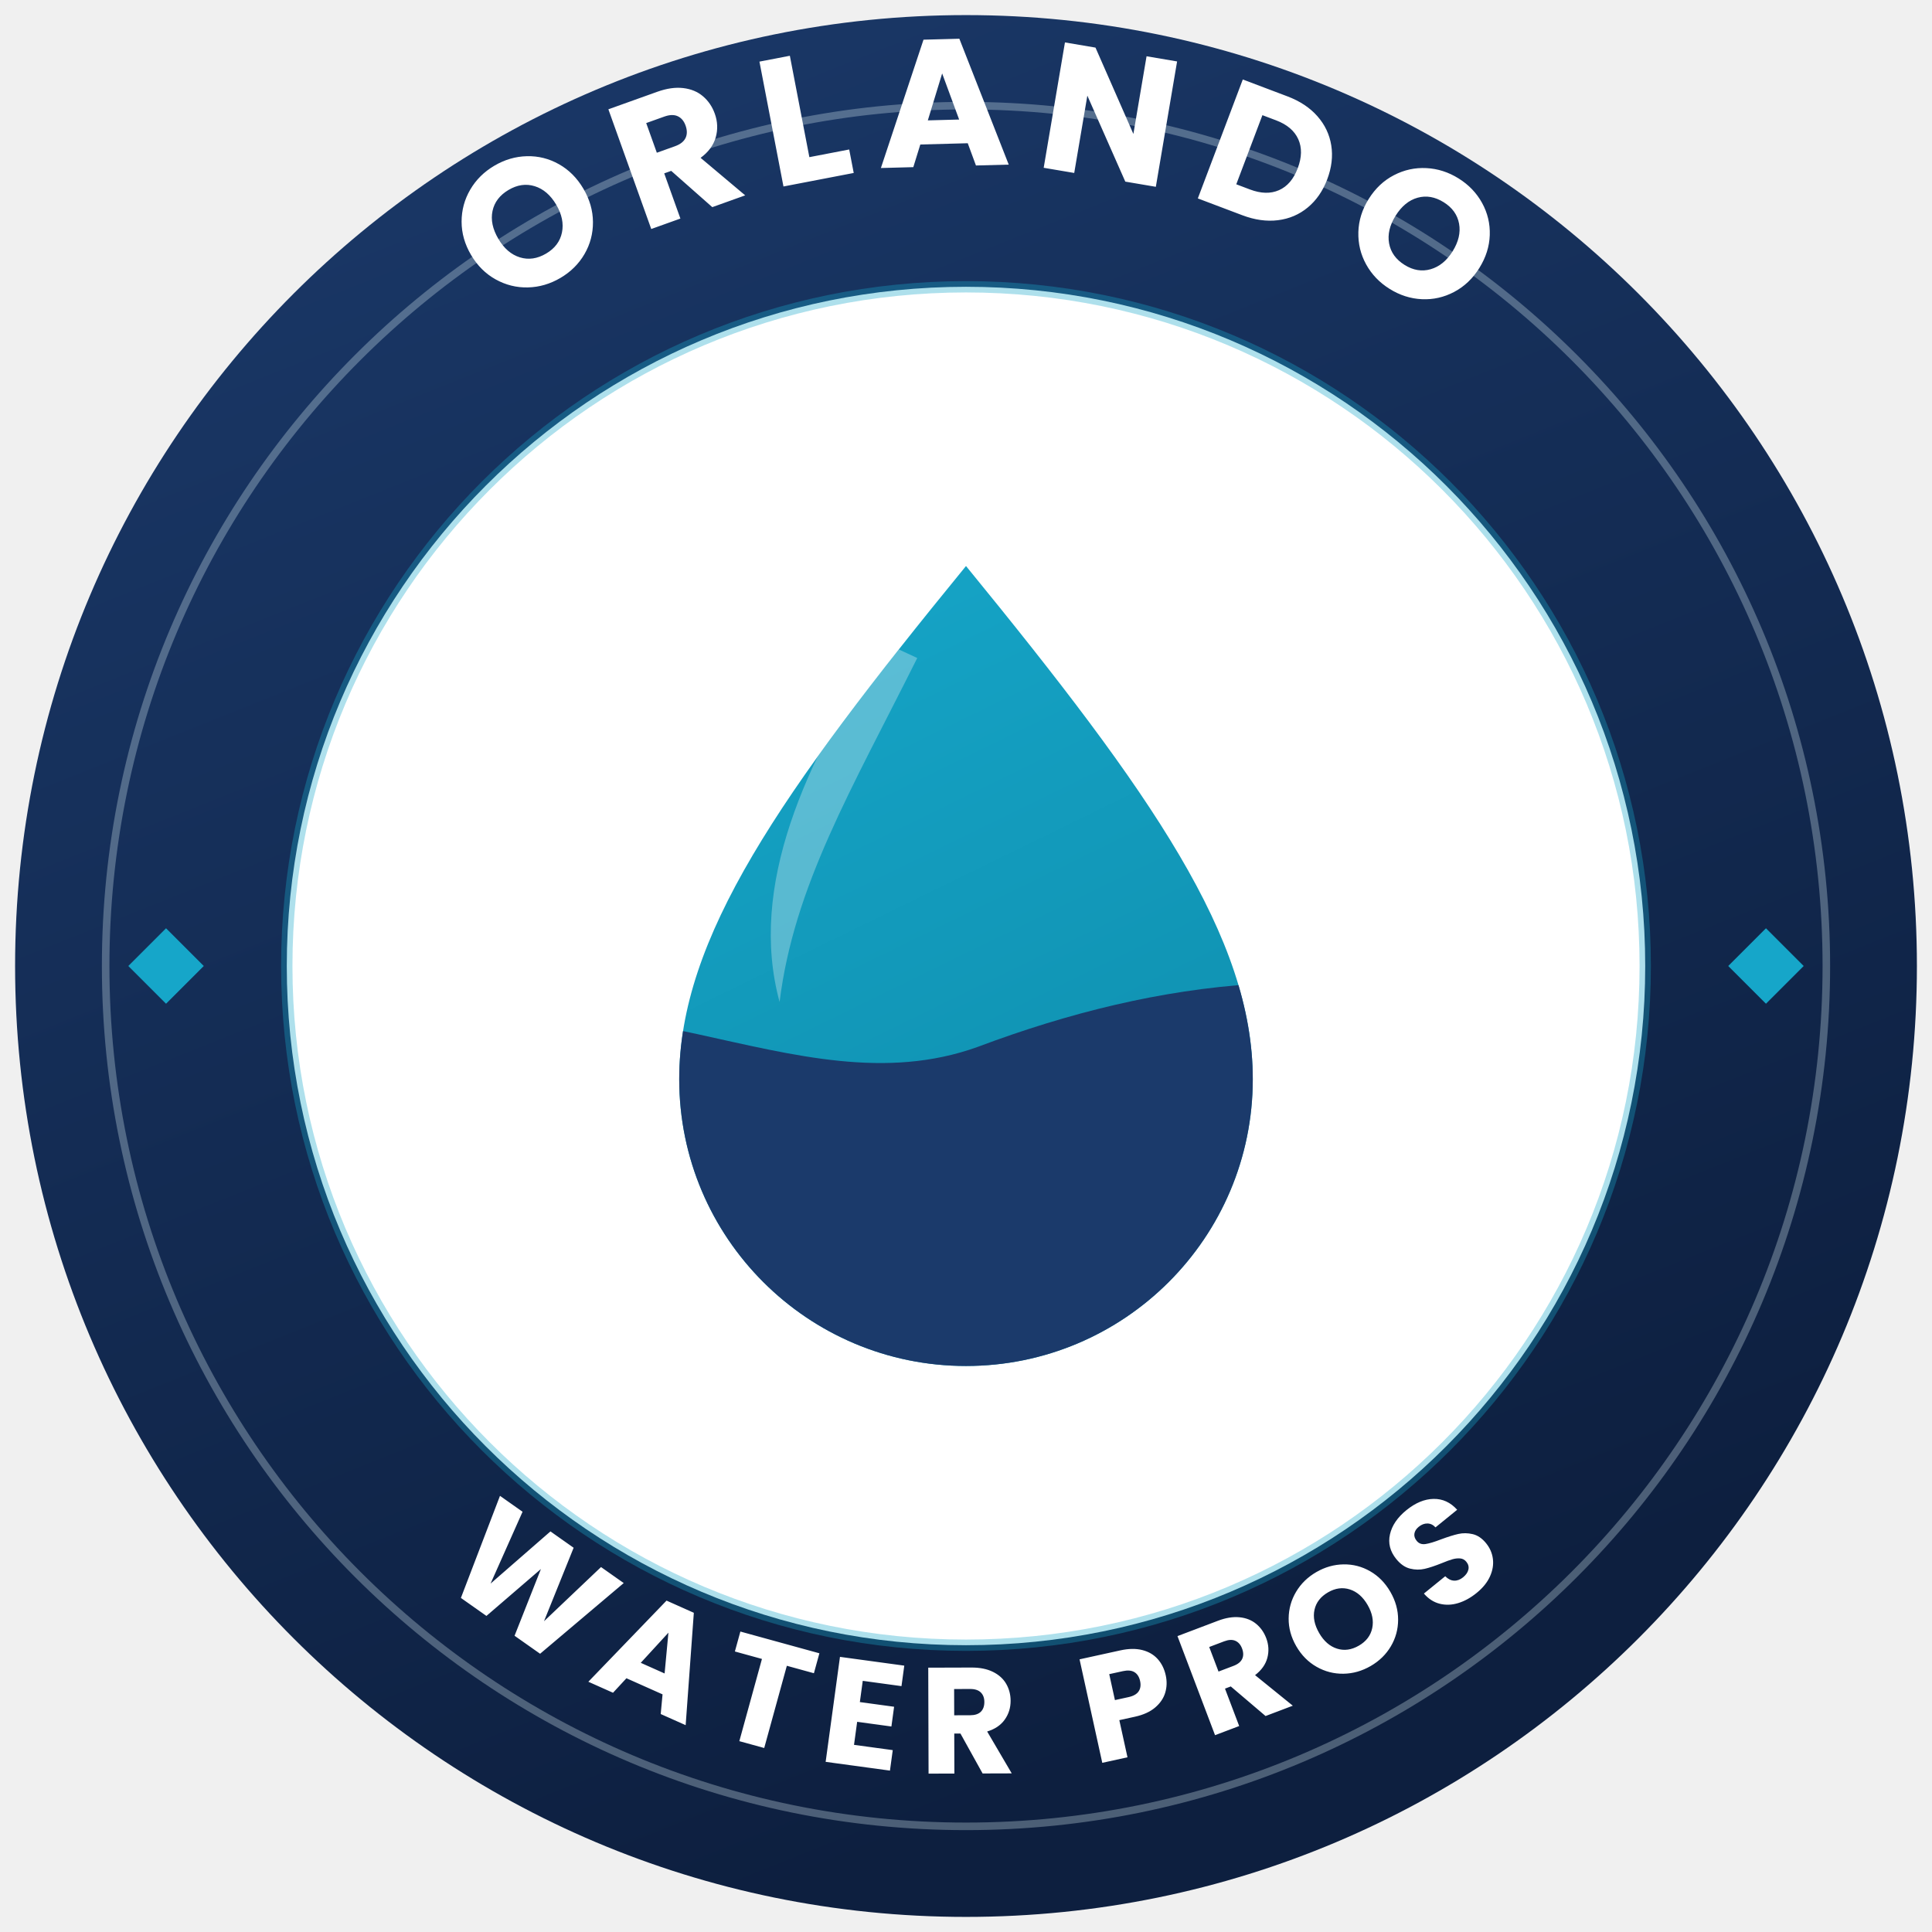
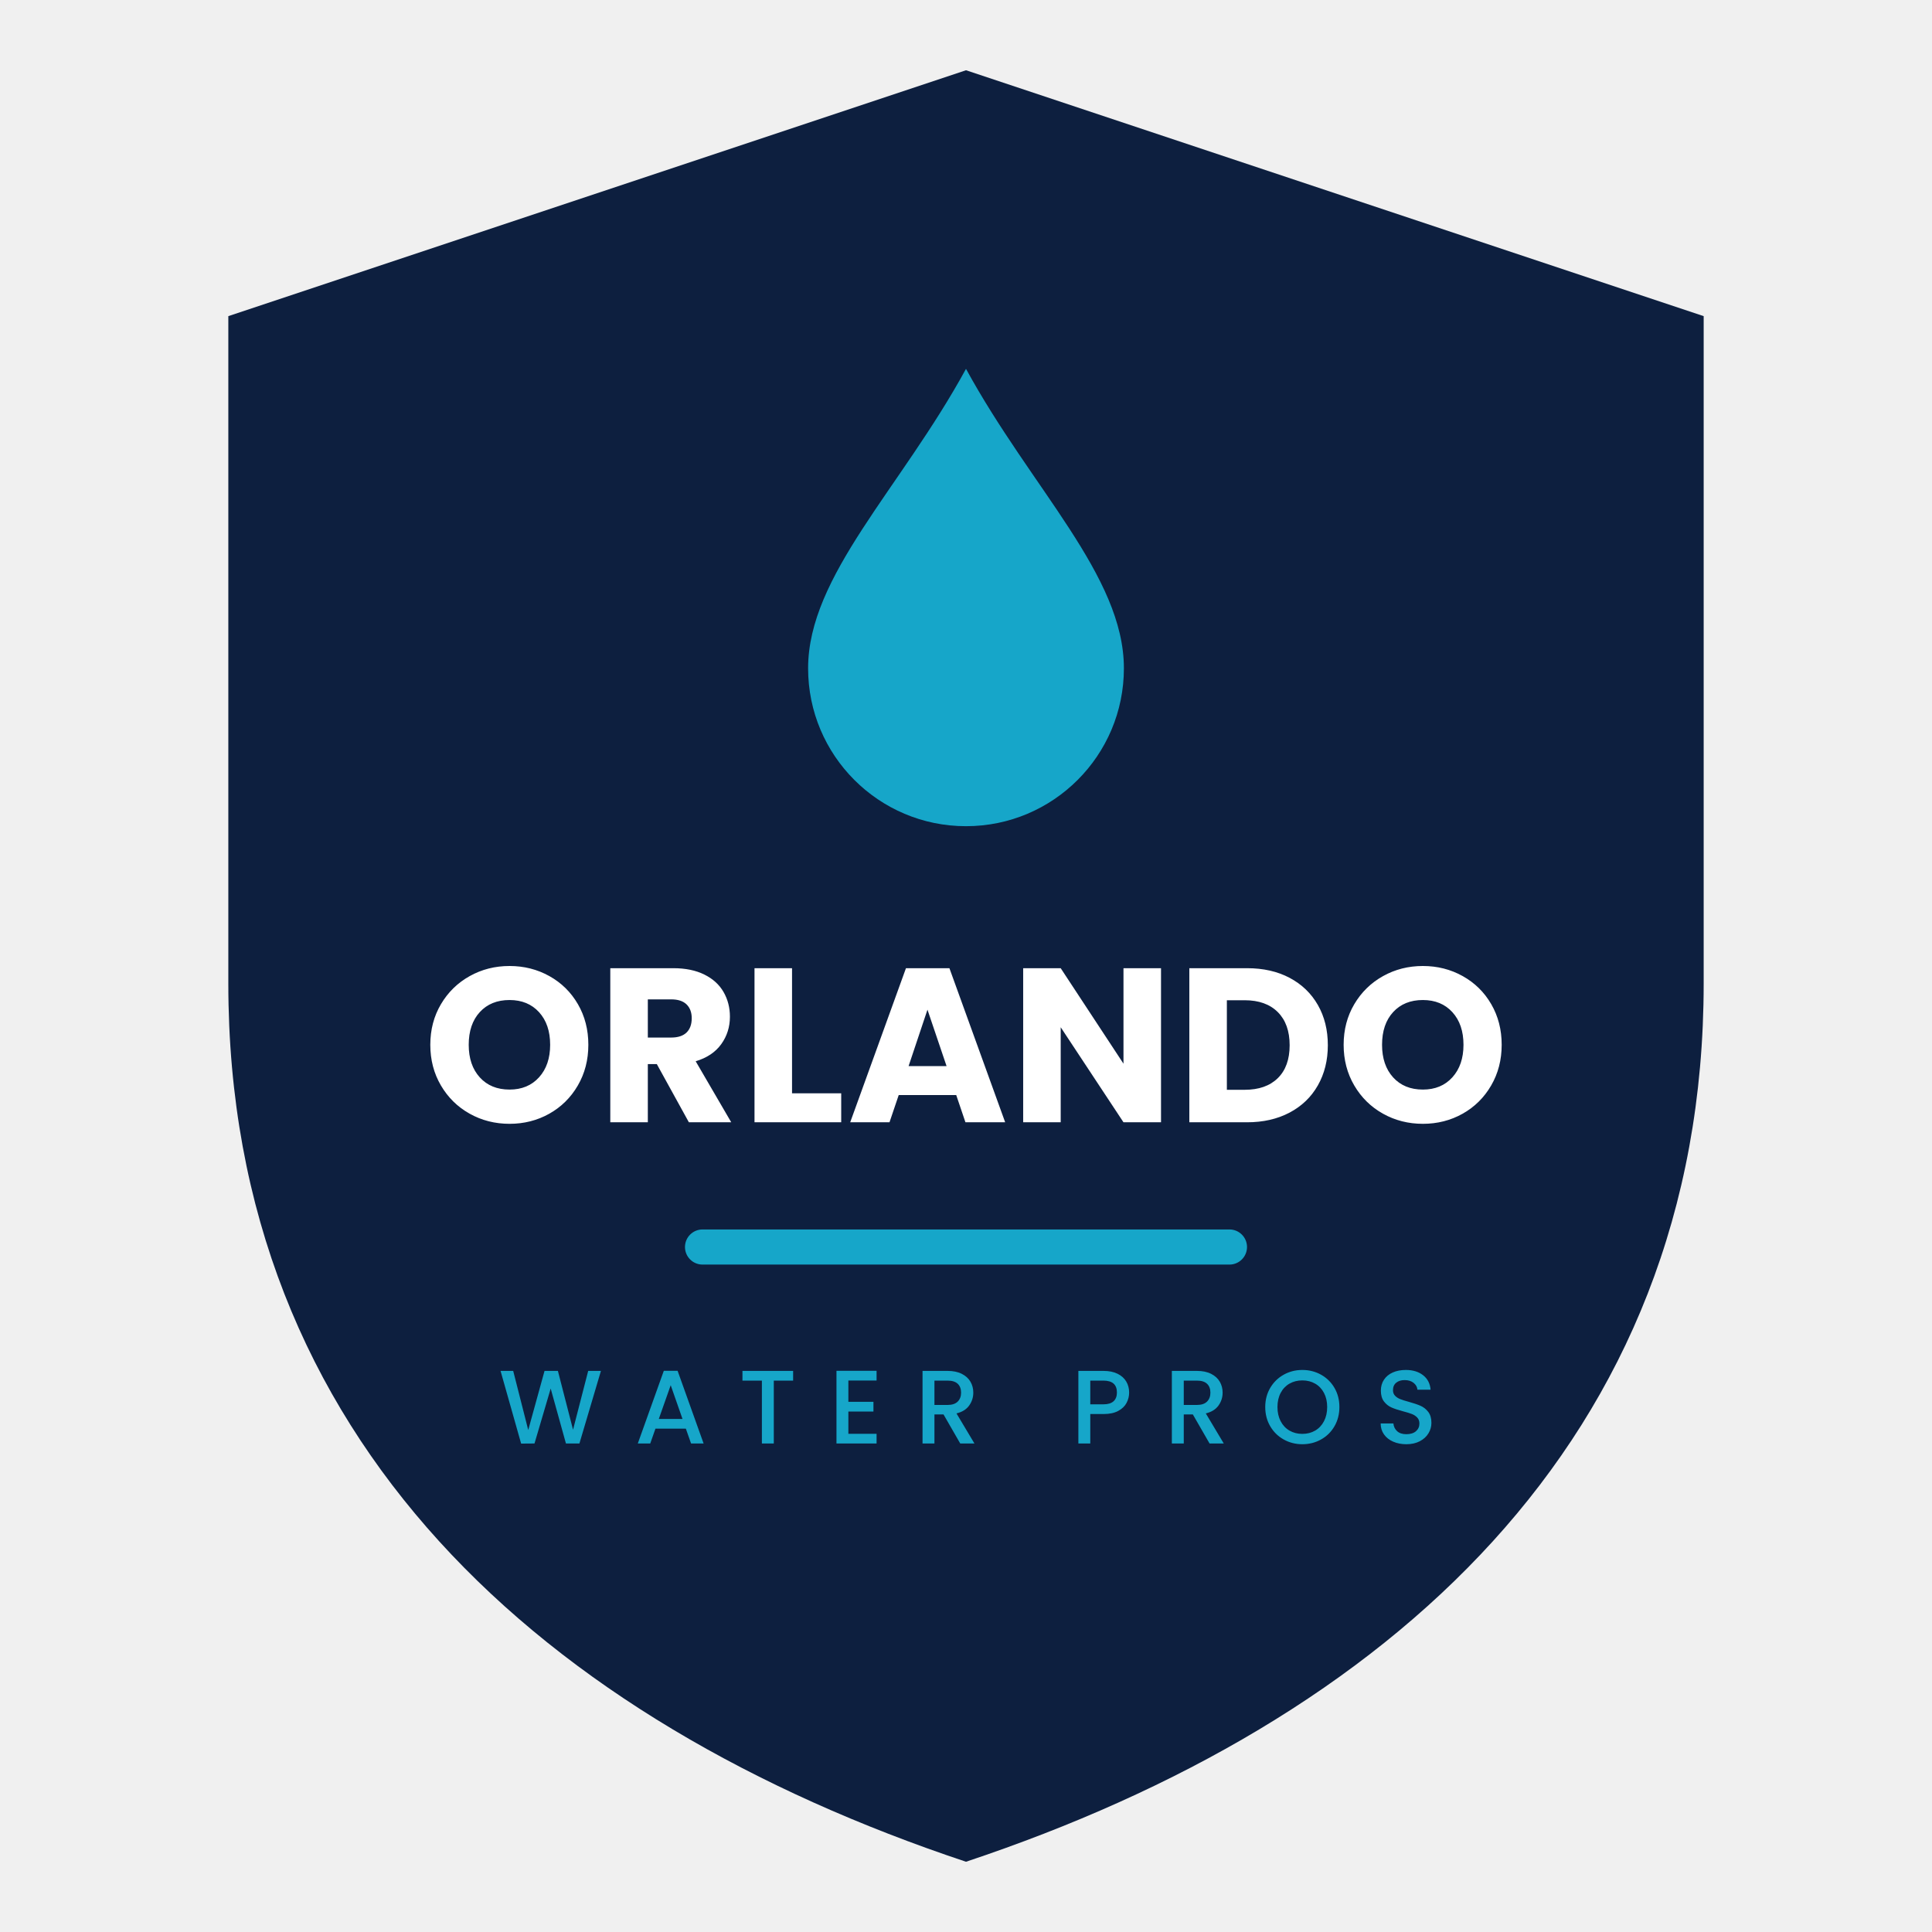
- <svg xmlns="http://www.w3.org/2000/svg" viewBox="0 0 512 512" width="512" height="512" role="img" aria-label="Orlando Water Pros">
-   <defs>
-     <linearGradient id="gbd" x1="0" y1="0" x2="0.35" y2="1">
-       <stop offset="0" stop-color="#16a6c9" />
-       <stop offset="1" stop-color="#0f8fae" />
-     </linearGradient>
-     <linearGradient id="ring" x1="0" y1="0" x2="0.4" y2="1">
-       <stop offset="0" stop-color="#1b3a6b" />
-       <stop offset="1" stop-color="#0d1f3f" />
-     </linearGradient>
-   </defs>
-   <circle cx="256.0" cy="256.0" r="252" fill="url(#ring)" />
-   <circle cx="256.0" cy="256.0" r="228" fill="none" stroke="#e2f4f9" stroke-width="2" opacity="0.30" />
-   <circle cx="256.0" cy="256.0" r="180" fill="#ffffff" />
-   <circle cx="256.0" cy="256.0" r="180" fill="none" stroke="#16a6c9" stroke-width="3" opacity="0.35" />
-   <g>
-     <clipPath id="clipbd">
-       <path d="M 256.00 150.00 C 305.40 210.42 332.00 248.58 332.00 286.00 A 76.00 76.00 0 1 1 180.00 286.00 C 180.00 248.58 206.60 210.42 256.00 150.00 Z" />
-     </clipPath>
-     <path d="M 256.00 150.00 C 305.40 210.42 332.00 248.58 332.00 286.00 A 76.00 76.00 0 1 1 180.00 286.00 C 180.00 248.58 206.60 210.42 256.00 150.00 Z" fill="url(#gbd)" />
-     <g clip-path="url(#clipbd)">
-       <path d="M 104.00 276.67 C 161.76 251.23 210.40 294.95 259.04 277.46 C 307.68 259.18 356.32 253.61 408.00 270.31 L 408.00 514.00 L 104.00 514.00 Z" fill="#1b3a6b" />
-       <path d="M 243.08 174.38 C 225.60 209.36 210.40 234.80 206.60 265.54 C 198.24 234.80 213.44 201.94 233.96 170.14 Z" fill="#ffffff" opacity="0.3" />
-     </g>
-   </g>
-   <path d="M124.832 67.562Q122.321 63.303 122.327 58.73Q122.334 54.157 124.623 50.244Q126.913 46.33 131.007 43.917Q135.1 41.503 139.633 41.394Q144.165 41.285 148.128 43.517Q152.092 45.75 154.603 50.008Q157.114 54.267 157.14 58.849Q157.167 63.43 154.898 67.331Q152.629 71.232 148.535 73.646Q144.442 76.059 139.909 76.169Q135.377 76.278 131.36 74.049Q127.343 71.821 124.832 67.562ZM147.408 54.25Q145.141 50.405 141.7 49.342Q138.259 48.278 134.785 50.326Q131.271 52.398 130.524 55.903Q129.776 59.409 132.068 63.295Q134.335 67.141 137.777 68.204Q141.218 69.268 144.732 67.196Q148.205 65.148 148.928 61.601Q149.651 58.054 147.408 54.25Z M188.765 54.894 177.878 45.282 176.025 45.945 180.314 57.92 172.587 60.688 161.225 28.965 174.194 24.32Q177.945 22.977 181.058 23.34Q184.171 23.704 186.299 25.517Q188.427 27.329 189.43 30.131Q190.563 33.294 189.668 36.419Q188.773 39.544 185.666 41.829L197.486 51.77ZM174.067 40.477 178.857 38.762Q180.981 38.001 181.671 36.581Q182.36 35.162 181.681 33.264Q181.033 31.456 179.599 30.797Q178.165 30.138 176.041 30.899L171.251 32.614Z M214.49 41.646 225.048 39.615 226.245 45.837 207.627 49.419 201.26 16.33 209.321 14.779Z M256.464 37.958 243.893 38.293 242.036 44.297 233.447 44.525 244.738 10.517 254.239 10.264 267.323 43.624 258.638 43.855ZM254.184 31.681 249.682 19.46 245.883 31.902Z M306.309 49.505 298.216 48.132 288.157 25.346 284.681 45.837 276.589 44.465 282.223 11.243 290.316 12.615 300.359 35.497 303.85 14.911 311.943 16.283Z M351.726 47.534Q349.978 52.159 346.577 54.978Q343.176 57.798 338.68 58.356Q334.184 58.914 329.245 57.046L317.437 52.582L329.354 21.063L341.162 25.528Q346.146 27.412 349.125 30.797Q352.105 34.181 352.798 38.523Q353.492 42.865 351.726 47.534ZM343.914 44.58Q345.561 40.225 344.053 36.884Q342.545 33.543 338.19 31.896L334.553 30.521L327.627 48.84L331.264 50.215Q335.619 51.861 338.943 50.398Q342.267 48.936 343.914 44.58Z M362.726 52.718Q365.347 48.526 369.408 46.423Q373.468 44.32 377.997 44.547Q382.525 44.774 386.554 47.294Q390.583 49.813 392.77 53.785Q394.957 57.756 394.804 62.302Q394.65 66.849 392.029 71.041Q389.408 75.233 385.355 77.369Q381.302 79.505 376.794 79.29Q372.286 79.076 368.257 76.556Q364.228 74.037 362.041 70.065Q359.854 66.094 359.979 61.502Q360.105 56.91 362.726 52.718ZM384.948 66.613Q387.314 62.828 386.671 59.284Q386.028 55.74 382.61 53.602Q379.15 51.439 375.695 52.392Q372.24 53.346 369.848 57.171Q367.482 60.956 368.125 64.5Q368.768 68.044 372.227 70.207Q375.646 72.345 379.126 71.351Q382.606 70.357 384.948 66.613Z" fill="#ffffff" />
-   <path d="M165.293 419.529 143.132 438.262 136.364 433.492 143.35 415.806 128.91 428.237 122.142 423.467 132.501 396.414 138.484 400.631 130.01 419.665 145.873 405.839 152.02 410.172 144.166 429.644 159.277 415.288Z M175.582 449.023 166.012 444.753 162.456 448.597 155.918 445.68 176.639 424.177 183.871 427.405 181.707 457.188 175.095 454.237ZM176.127 443.484 177.138 432.678 169.807 440.664Z M217.148 438.139 215.694 443.423 208.521 441.449 202.525 463.239 195.93 461.425 201.926 439.635 194.753 437.661 196.206 432.377Z M228.638 445.44 227.87 451.068 236.946 452.306 236.232 457.538 227.156 456.299 226.323 462.403 236.588 463.803 235.848 469.233 218.805 466.908 222.602 439.086 239.644 441.411 238.903 446.841Z M260.4 469.988 254.528 459.405 252.888 459.41 252.92 470.01 246.08 470.031 245.996 441.951 257.476 441.916Q260.796 441.906 263.139 443.059Q265.483 444.212 266.649 446.229Q267.815 448.246 267.822 450.726Q267.831 453.526 266.257 455.73Q264.684 457.935 261.607 458.864L268.12 469.965ZM252.874 454.57 257.114 454.558Q258.994 454.552 259.931 453.629Q260.868 452.706 260.863 451.026Q260.858 449.426 259.916 448.509Q258.973 447.592 257.093 447.598L252.853 447.61Z M300.775 454.947 296.633 455.856 298.795 465.701 292.114 467.168 286.093 439.741 296.916 437.365Q300.198 436.645 302.712 437.28Q305.227 437.916 306.797 439.66Q308.368 441.404 308.934 443.982Q309.457 446.366 308.796 448.579Q308.135 450.792 306.135 452.501Q304.135 454.209 300.775 454.947ZM302.136 445.475Q301.775 443.834 300.641 443.141Q299.506 442.448 297.591 442.868L293.958 443.666L295.467 450.542L299.101 449.745Q301.015 449.324 301.755 448.22Q302.496 447.116 302.136 445.475Z M335.389 454.765 326.17 446.924 324.637 447.506 328.395 457.417 321.999 459.842 312.043 433.586 322.778 429.516Q325.882 428.339 328.481 428.594Q331.081 428.849 332.881 430.327Q334.682 431.804 335.561 434.123Q336.554 436.741 335.857 439.358Q335.159 441.976 332.606 443.928L342.607 452.028ZM322.921 442.98 326.885 441.477Q328.643 440.81 329.196 439.617Q329.749 438.423 329.153 436.852Q328.586 435.356 327.38 434.829Q326.175 434.302 324.417 434.969L320.453 436.472Z M343.528 436.273Q341.467 432.705 341.506 428.895Q341.545 425.084 343.481 421.84Q345.418 418.596 348.847 416.615Q352.276 414.634 356.054 414.576Q359.832 414.518 363.118 416.408Q366.404 418.297 368.465 421.864Q370.526 425.432 370.515 429.25Q370.503 433.068 368.584 436.302Q366.664 439.536 363.235 441.517Q359.806 443.498 356.029 443.556Q352.251 443.614 348.92 441.727Q345.589 439.84 343.528 436.273ZM362.439 425.346Q360.577 422.125 357.718 421.214Q354.858 420.302 351.949 421.983Q349.005 423.684 348.356 426.6Q347.708 429.515 349.589 432.771Q351.45 435.992 354.31 436.903Q357.17 437.815 360.113 436.114Q363.023 434.433 363.651 431.483Q364.28 428.533 362.439 425.346Z M377.349 422.309 383 417.72Q384.108 418.83 385.339 418.887Q386.57 418.944 387.719 418.011Q388.899 417.053 389.141 415.955Q389.383 414.857 388.601 413.894Q387.946 413.087 386.974 413Q386.002 412.913 384.933 413.215Q383.863 413.516 382.051 414.266Q379.41 415.328 377.545 415.76Q375.68 416.193 373.684 415.701Q371.687 415.209 370.023 413.16Q367.553 410.117 368.358 406.603Q369.164 403.089 372.704 400.215Q376.306 397.29 379.91 397.224Q383.514 397.157 386.165 400.105L380.421 404.77Q379.501 403.764 378.295 403.739Q377.089 403.713 375.971 404.621Q375.009 405.402 374.835 406.394Q374.661 407.385 375.442 408.348Q376.3 409.404 377.772 409.187Q379.245 408.97 381.911 407.939Q384.603 406.939 386.452 406.519Q388.301 406.1 390.273 406.56Q392.244 407.021 393.832 408.977Q395.345 410.84 395.633 413.131Q395.922 415.422 394.852 417.785Q393.782 420.147 391.328 422.139Q388.937 424.081 386.413 424.842Q383.888 425.604 381.519 425.003Q379.15 424.401 377.349 422.309Z" fill="#ffffff" />
-   <path d="M 44.00 246.00 L 54.00 256.00 L 44.00 266.00 L 34.00 256.00 Z" fill="#16a6c9" />
-   <path d="M 468.00 246.00 L 478.00 256.00 L 468.00 266.00 L 458.00 256.00 Z" fill="#16a6c9" />
+ <svg xmlns="http://www.w3.org/2000/svg" viewBox="0 0 220 220" width="220" height="220" role="img" aria-label="Orlando Water Pros">
+   <path d="M110 8 L194 36 V112 C194 164 158 196 110 212 C62 196 26 164 26 112 V36 Z" fill="#0d1f3f" />
+   <path d="M50 8 C62 30 79 46 79 63 A29 29 0 1 1 21 63 C21 46 38 30 50 8 Z" transform="translate(79.000 37.040) scale(0.62)" fill="#16a6c9" />
+   <path d="M152.348 66.969Q152.348 60.583 155.355 55.499Q158.362 50.415 163.477 47.563Q168.592 44.711 174.73 44.711Q180.868 44.711 185.983 47.563Q191.098 50.415 194.043 55.499Q196.988 60.583 196.988 66.969Q196.988 73.355 194.012 78.47Q191.036 83.585 185.952 86.437Q180.868 89.289 174.73 89.289Q168.592 89.289 163.477 86.437Q158.362 83.585 155.355 78.47Q152.348 73.355 152.348 66.969ZM186.2 66.969Q186.2 61.203 183.069 57.762Q179.938 54.321 174.73 54.321Q169.46 54.321 166.329 57.731Q163.198 61.141 163.198 66.969Q163.198 72.735 166.329 76.176Q169.46 79.617 174.73 79.617Q179.938 79.617 183.069 76.145Q186.2 72.673 186.2 66.969Z M225.384 88.855 216.332 72.425H213.79V88.855H203.188V45.331H220.982Q226.128 45.331 229.755 47.129Q233.382 48.927 235.18 52.058Q236.978 55.189 236.978 59.033Q236.978 63.373 234.529 66.783Q232.08 70.193 227.306 71.619L237.35 88.855ZM213.79 64.923H220.362Q223.276 64.923 224.733 63.497Q226.19 62.071 226.19 59.467Q226.19 56.987 224.733 55.561Q223.276 54.135 220.362 54.135H213.79Z M254.524 80.671H268.412V88.855H243.922V45.331H254.524Z M300.9 81.167H284.656L282.052 88.855H270.954L286.702 45.331H298.978L314.726 88.855H303.504ZM298.172 72.983 292.778 57.049 287.446 72.983Z M358.746 88.855H348.144L330.412 62.009V88.855H319.81V45.331H330.412L348.144 72.301V45.331H358.746Z M405.866 67.093Q405.866 73.479 403.045 78.439Q400.224 83.399 395.047 86.127Q389.87 88.855 383.05 88.855H366.744V45.331H383.05Q389.932 45.331 395.078 48.059Q400.224 50.787 403.045 55.716Q405.866 60.645 405.866 67.093ZM395.078 67.093Q395.078 61.079 391.73 57.731Q388.382 54.383 382.368 54.383H377.346V79.679H382.368Q388.382 79.679 391.73 76.393Q395.078 73.107 395.078 67.093Z M410.33 66.969Q410.33 60.583 413.337 55.499Q416.344 50.415 421.459 47.563Q426.574 44.711 432.712 44.711Q438.85 44.711 443.965 47.563Q449.08 50.415 452.025 55.499Q454.97 60.583 454.97 66.969Q454.97 73.355 451.994 78.47Q449.018 83.585 443.934 86.437Q438.85 89.289 432.712 89.289Q426.574 89.289 421.459 86.437Q416.344 83.585 413.337 78.47Q410.33 73.355 410.33 66.969ZM444.182 66.969Q444.182 61.203 441.051 57.762Q437.92 54.321 432.712 54.321Q427.442 54.321 424.311 57.731Q421.18 61.141 421.18 66.969Q421.18 72.735 424.311 76.176Q427.442 79.617 432.712 79.617Q437.92 79.617 441.051 76.145Q444.182 72.673 444.182 66.969Z" transform="translate(-12.418 91.975) scale(0.40314)" fill="#ffffff" />
+   <rect x="78" y="140" width="64" height="4" rx="2" fill="#16a6c9" />
+   <path d="M177.292 113.133 172.039 130.855H168.749L165.026 117.442L161.074 130.855L157.81 130.881L152.786 113.133H155.872L159.544 127.566L163.522 113.133H166.786L170.483 127.489L174.181 113.133Z M198.023 127.234H190.603L189.328 130.855H186.293L192.643 113.107H196.009L202.358 130.855H199.298ZM197.207 124.863 194.326 116.626 191.419 124.863Z M224.212 113.133V115.504H219.494V130.855H216.587V115.504H211.844V113.133Z M237.701 115.479V120.681H243.821V123.052H237.701V128.484H244.586V130.855H234.794V113.107H244.586V115.479Z M265.012 130.855 260.932 123.766H258.713V130.855H255.806V113.133H261.926Q263.966 113.133 265.382 113.847Q266.797 114.561 267.498 115.759Q268.199 116.958 268.199 118.437Q268.199 120.171 267.192 121.586Q266.185 123.001 264.094 123.511L268.48 130.855ZM258.713 121.446H261.926Q263.558 121.446 264.387 120.63Q265.216 119.814 265.216 118.437Q265.216 117.06 264.4 116.282Q263.584 115.504 261.926 115.504H258.713Z M299.972 123.664H296.759V130.855H293.852V113.133H299.972Q302.012 113.133 303.428 113.834Q304.843 114.535 305.544 115.734Q306.245 116.932 306.245 118.411Q306.245 119.763 305.608 120.961Q304.97 122.16 303.568 122.912Q302.165 123.664 299.972 123.664ZM303.262 118.411Q303.262 115.504 299.972 115.504H296.759V121.293H299.972Q301.63 121.293 302.446 120.54Q303.262 119.788 303.262 118.411Z M325.88 130.855 321.8 123.766H319.582V130.855H316.675V113.133H322.795Q324.835 113.133 326.25 113.847Q327.665 114.561 328.367 115.759Q329.068 116.958 329.068 118.437Q329.068 120.171 328.061 121.586Q327.053 123.001 324.962 123.511L329.348 130.855ZM319.582 121.446H322.795Q324.427 121.446 325.256 120.63Q326.084 119.814 326.084 118.437Q326.084 117.06 325.268 116.282Q324.452 115.504 322.795 115.504H319.582Z M339.472 121.956Q339.472 119.355 340.683 117.289Q341.894 115.224 343.973 114.063Q346.051 112.903 348.524 112.903Q351.023 112.903 353.102 114.063Q355.18 115.224 356.378 117.289Q357.577 119.355 357.577 121.956Q357.577 124.557 356.378 126.635Q355.18 128.713 353.102 129.873Q351.023 131.034 348.524 131.034Q346.051 131.034 343.973 129.873Q341.894 128.713 340.683 126.635Q339.472 124.557 339.472 121.956ZM354.593 121.956Q354.593 119.992 353.816 118.513Q353.038 117.034 351.661 116.244Q350.284 115.453 348.524 115.453Q346.765 115.453 345.388 116.244Q344.011 117.034 343.233 118.513Q342.455 119.992 342.455 121.956Q342.455 123.919 343.233 125.411Q344.011 126.903 345.388 127.706Q346.765 128.509 348.524 128.509Q350.284 128.509 351.661 127.706Q353.038 126.903 353.816 125.411Q354.593 123.919 354.593 121.956Z M367.649 125.959H370.76Q370.862 127.107 371.666 127.846Q372.469 128.586 373.922 128.586Q375.427 128.586 376.268 127.859Q377.11 127.132 377.11 125.985Q377.11 125.092 376.587 124.531Q376.064 123.97 375.287 123.664Q374.509 123.358 373.132 123.001Q371.398 122.542 370.314 122.07Q369.23 121.599 368.465 120.604Q367.7 119.61 367.7 117.952Q367.7 116.422 368.465 115.275Q369.23 114.127 370.607 113.515Q371.984 112.903 373.795 112.903Q376.37 112.903 378.015 114.191Q379.66 115.479 379.838 117.723H376.625Q376.549 116.754 375.707 116.065Q374.866 115.377 373.489 115.377Q372.239 115.377 371.449 116.014Q370.658 116.652 370.658 117.85Q370.658 118.666 371.156 119.189Q371.653 119.712 372.418 120.018Q373.183 120.324 374.509 120.681Q376.268 121.165 377.378 121.65Q378.487 122.134 379.265 123.141Q380.042 124.149 380.042 125.832Q380.042 127.183 379.316 128.382Q378.589 129.58 377.199 130.307Q375.809 131.034 373.922 131.034Q372.137 131.034 370.709 130.409Q369.281 129.784 368.465 128.637Q367.649 127.489 367.649 125.959Z" transform="translate(-14.265 103.338) scale(0.46643)" fill="#16a6c9" />
</svg>
